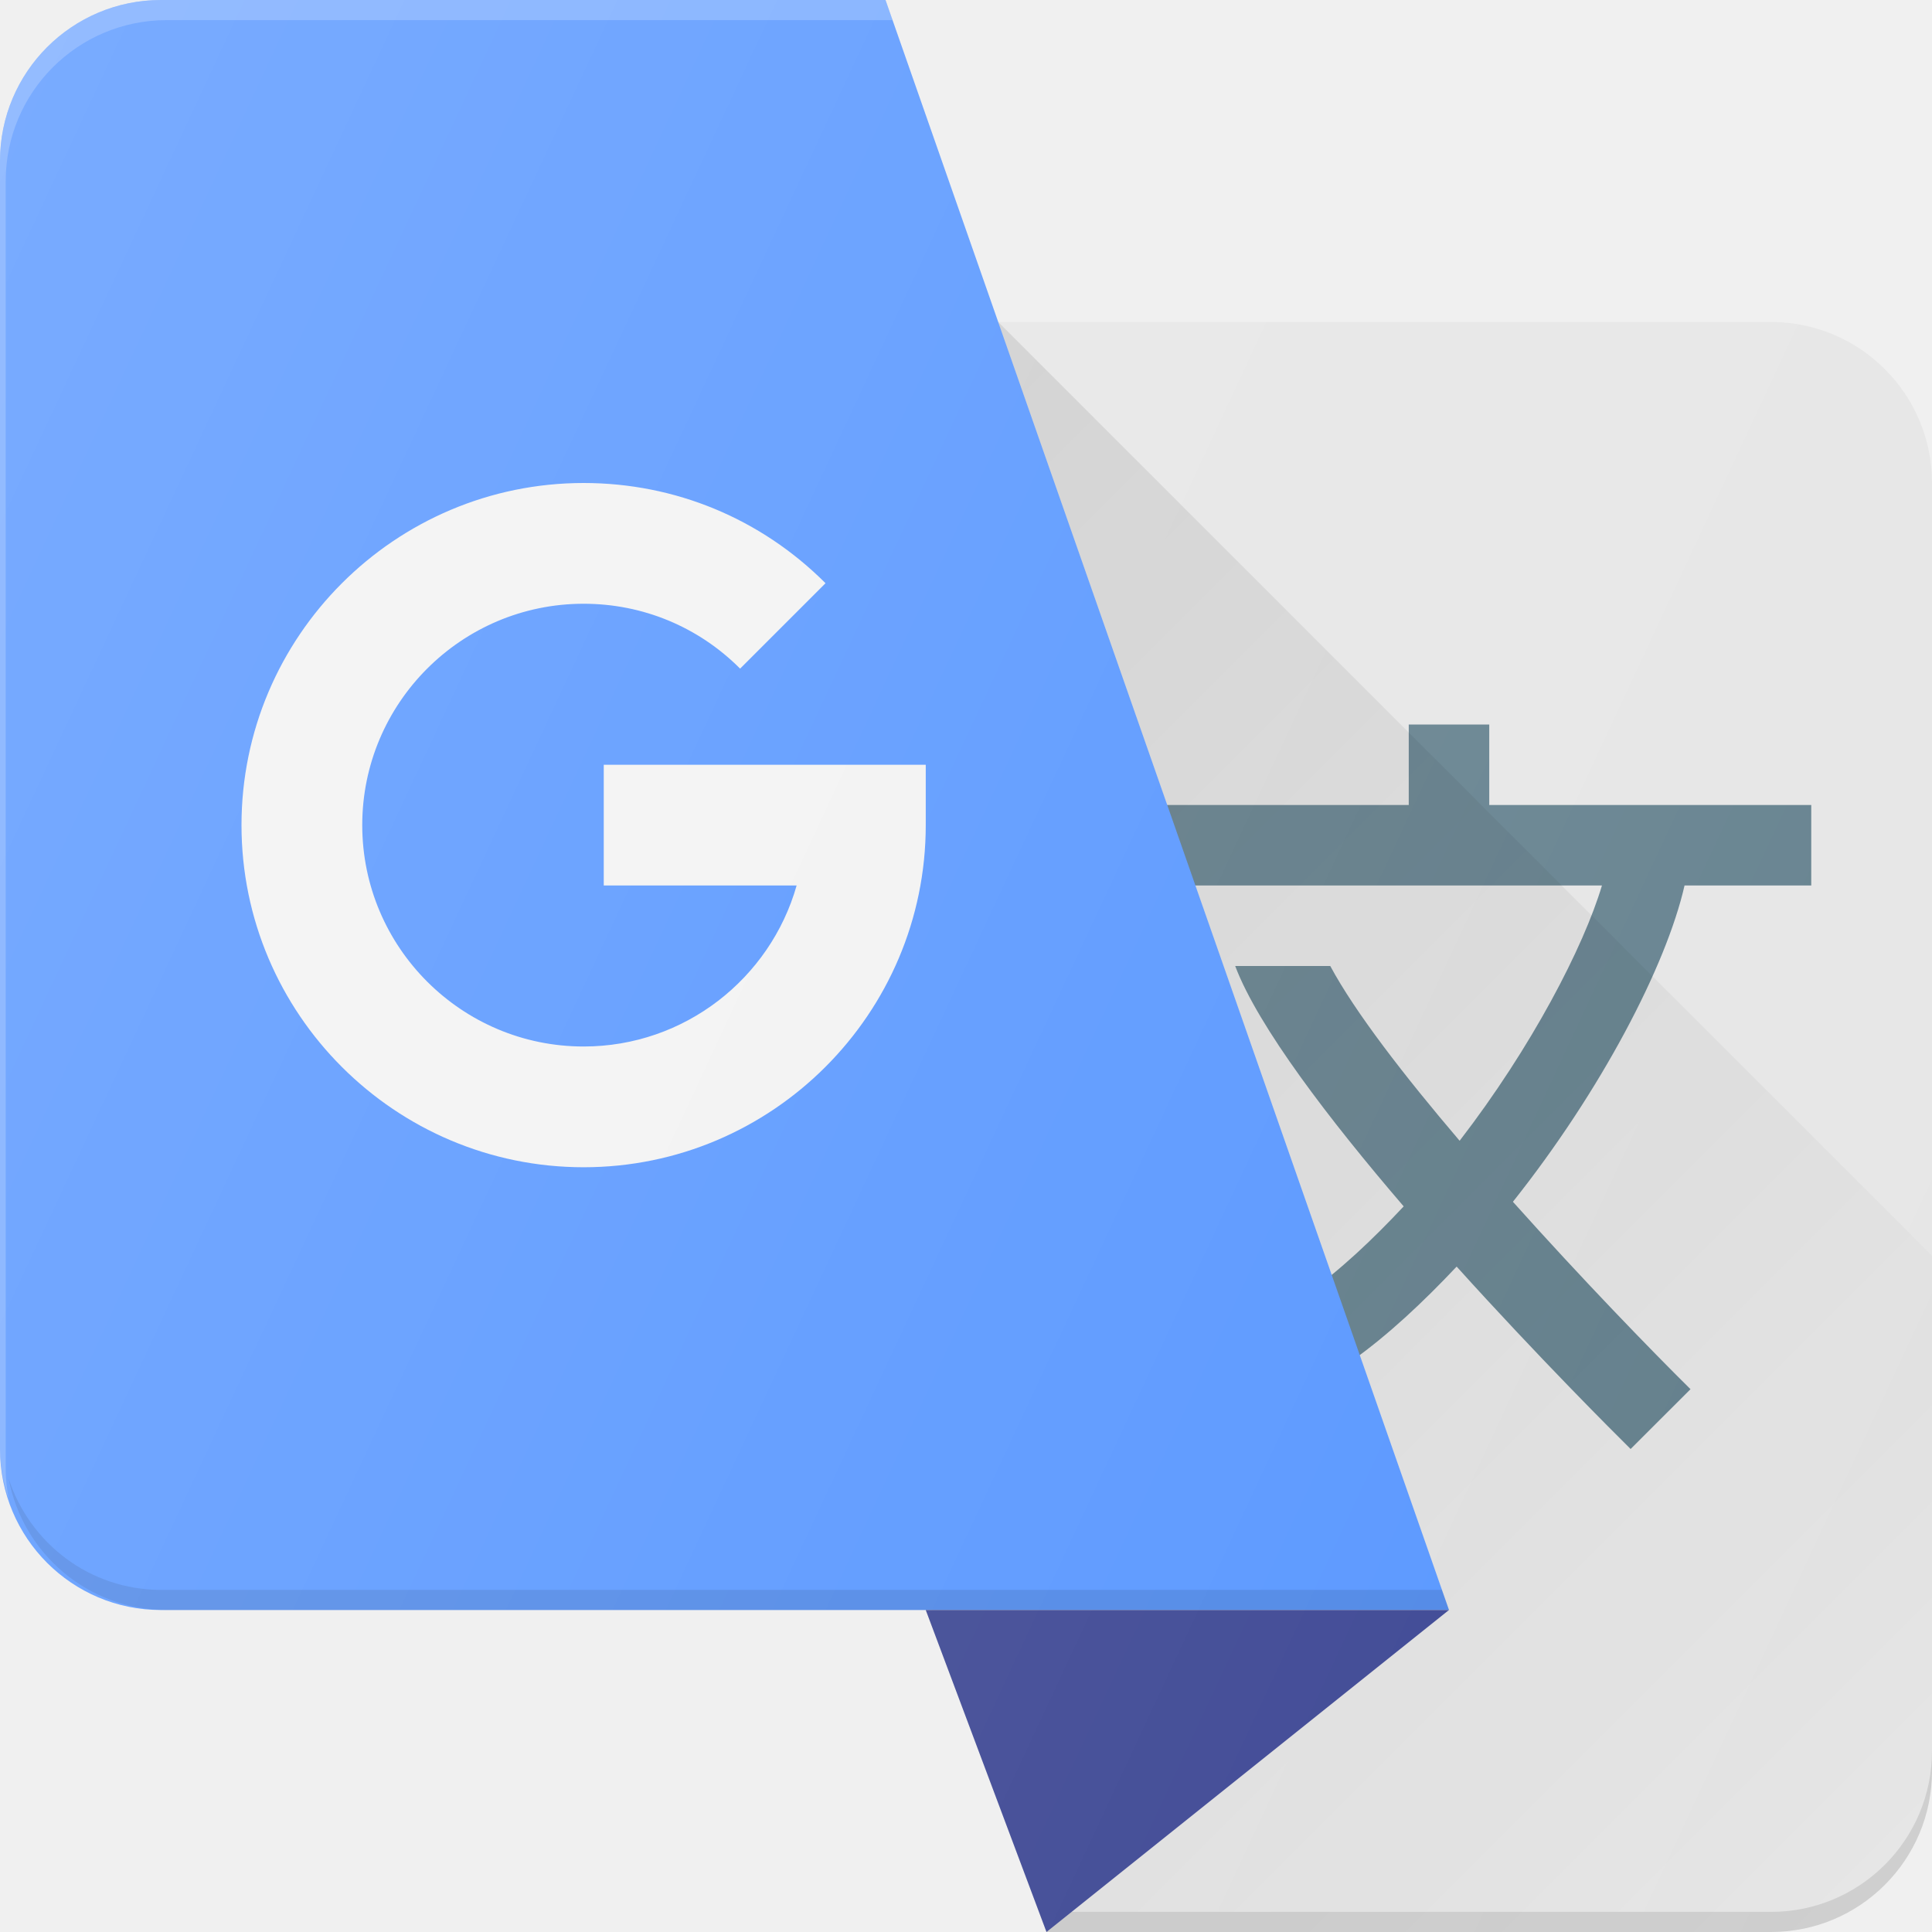
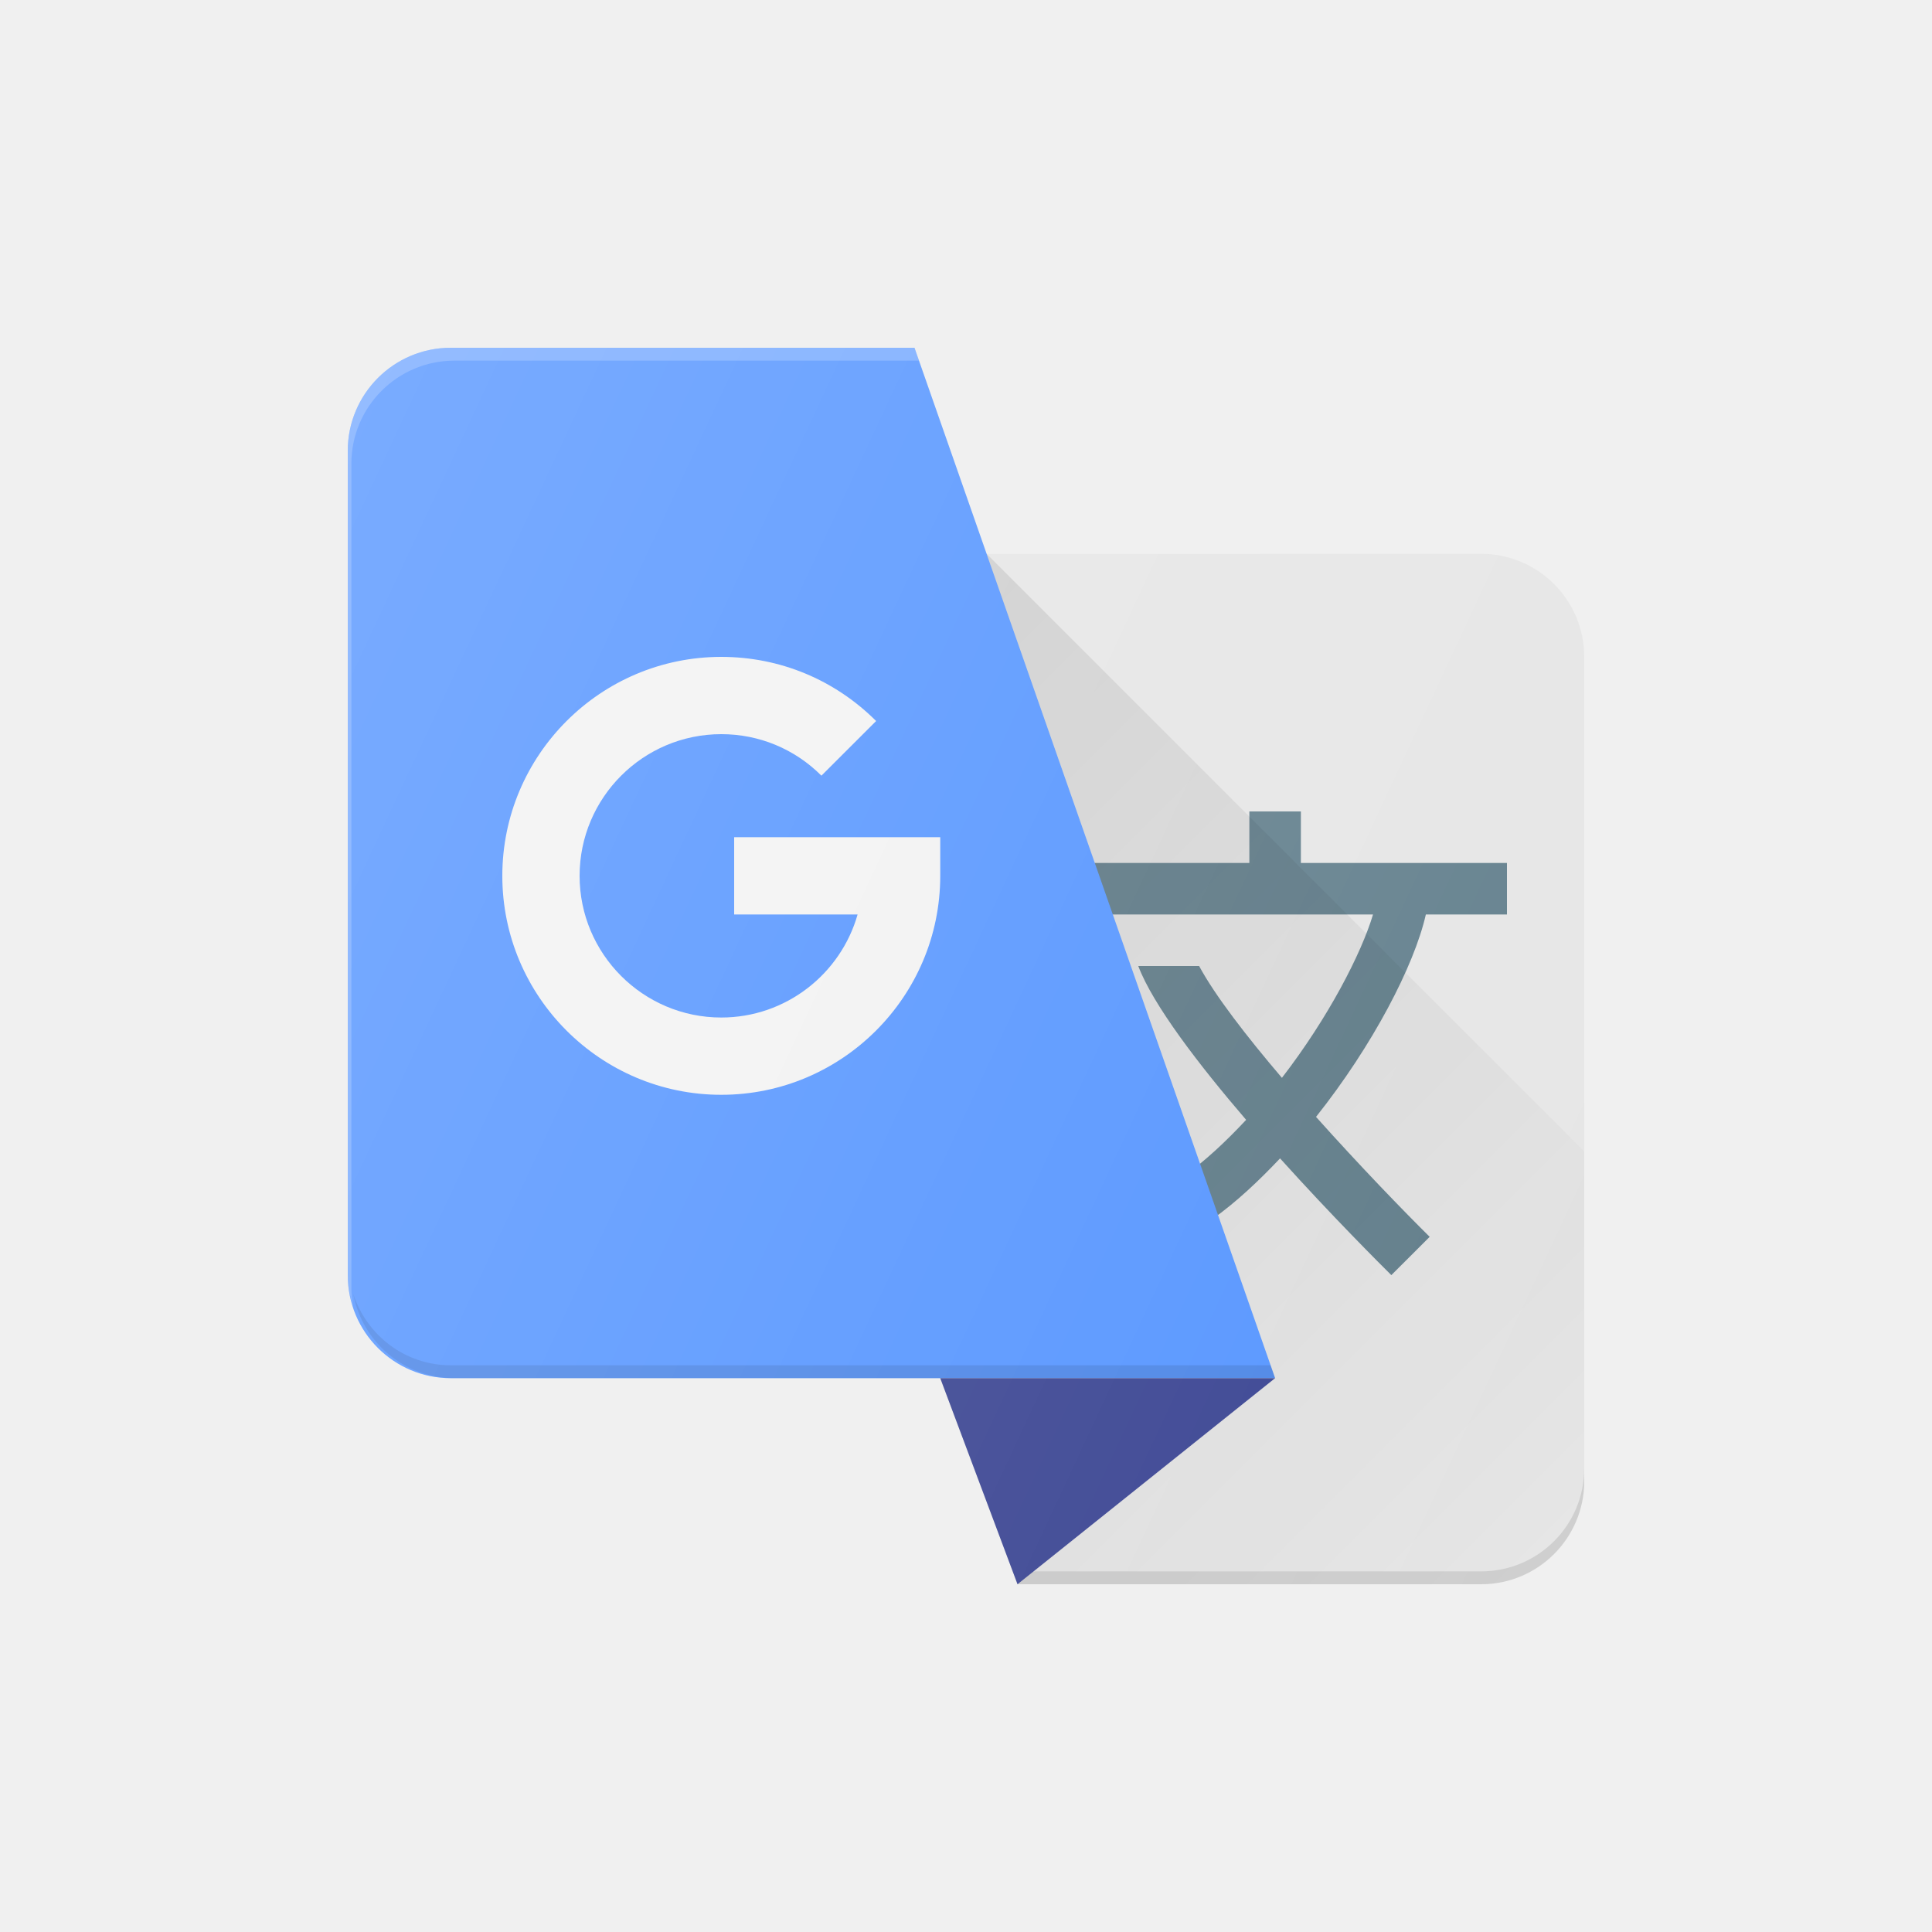
- <svg xmlns="http://www.w3.org/2000/svg" enable-background="new 0 0 24 24" id="Layer_1" version="1.1" viewBox="0 0 24 24" xml:space="preserve">
-   <g>
-     <path d="M5.5,4H22c1.105,0,2,0.895,2,2v16c0,1.105-0.895,2-2,2h-9L5.5,4z" fill="#E6E6E6" />
-     <path d="M14,11h5.9c-0.228,0.763-0.87,2.006-1.768,3.171   C17.446,13.366,16.835,12.577,16.525,12H15.344c0.284,0.754,1.177,1.919,2.093,2.986   c-0.383,0.409-0.789,0.795-1.227,1.106c-0.225,0.16-0.278,0.472-0.118,0.697   C16.19,16.927,16.344,17,16.5,17c0.1,0,0.201-0.03,0.289-0.092   c0.456-0.324,0.891-0.734,1.306-1.174C19.108,16.857,20.054,17.8,20.256,18   L21,17.257c-0.494-0.488-1.355-1.377-2.206-2.328   C19.889,13.55,20.699,11.998,20.926,11H22.5v-1h-4V9h-1v1H14V11z" fill="#64818E" />
-     <path d="M11,0H2C0.895,0,0,0.895,0,2v16c0,1.105,0.895,2,2,2h16L11,0z" fill="#5796FF" />
-     <path d="M13,24h9c1.105,0,2-0.895,2-2v-0.25c0,1.105-0.895,2-2,2h-9V24z" opacity="0.1" />
-     <path d="M11,0H2C0.895,0,0,0.895,0,2v16c0,0.218,0.044,0.424,0.108,0.62   C0.085,18.5,0.071,18.377,0.071,18.25v-16c0-1.105,0.895-2,2-2h9.017L11,0z" fill="#FFFFFF" opacity="0.2" />
-     <path d="M17.912,19.75H2c-0.887,0-1.63-0.581-1.892-1.38   C0.282,19.297,1.093,20,2.071,20H18L17.912,19.75z" opacity="0.1" />
-     <path d="M7.25,14.5C4.907,14.5,3,12.593,3,10.25S4.907,6,7.25,6   c1.135,0,2.203,0.442,3.005,1.245L9.194,8.306C8.675,7.786,7.984,7.5,7.25,7.5   c-1.517,0-2.75,1.233-2.75,2.75S5.733,13,7.25,13c1.256,0,2.319-0.847,2.646-2H7.5V9.5h4v0.75   C11.5,12.593,9.593,14.5,7.25,14.5z" fill="#F2F2F2" />
-     <polygon fill="#3C4693" points="18,20 13,24 11.5,20  " />
-     <linearGradient gradientUnits="userSpaceOnUse" id="SVGID_1_" x1="7.55" x2="22.764" y1="8.85" y2="24.064">
-       <stop offset="0" style="stop-color:#000000;stop-opacity:0.1" />
-       <stop offset="1" style="stop-color:#000000;stop-opacity:0" />
+ <svg xmlns="http://www.w3.org/2000/svg" width="150" height="150" viewBox="0 0 150 150" fill="none">
+   <path d="M49 43H115C119.418 43 123 46.582 123 51V115C123 119.418 119.418 123 115 123H79L49 43Z" fill="#E6E6E6" />
+   <path d="M83 71H106.601C105.688 74.05 103.122 79.026 99.528 83.683C96.786 80.463 94.341 77.308 93.099 75H88.375C89.51 78.015 93.083 82.675 96.749 86.945C95.217 88.582 93.594 90.124 91.842 91.369C90.941 92.01 90.731 93.258 91.369 94.158C91.76 94.707 92.375 95 93.002 95C93.402 95 93.807 94.881 94.158 94.631C95.983 93.334 97.722 91.694 99.383 89.936C103.433 94.43 107.216 98.202 108.023 99L111 96.027C109.025 94.076 105.58 90.52 102.176 86.715C106.557 81.202 109.798 74.99 110.703 71H117V67H101V63H97V67H83V71Z" fill="#64818E" />
+   <path d="M71 27H35C30.582 27 27 30.582 27 35V99C27 103.418 30.582 107 35 107H99L71 27Z" fill="#5796FF" />
+   <path opacity="0.1" d="M79 123H115C119.418 123 123 119.418 123 115V114C123 118.418 119.418 122 115 122H79V123Z" fill="black" />
+   <path opacity="0.2" d="M71 27H35C30.582 27 27 30.581 27 35V99C27 99.871 27.174 100.694 27.432 101.479C27.342 100.999 27.282 100.507 27.282 100V36C27.282 31.581 30.864 28 35.282 28H71.351L71 27Z" fill="white" />
+   <path opacity="0.1" d="M98.65 106H35C31.453 106 28.48 103.676 27.432 100.479C28.127 104.189 31.371 107 35.282 107H99L98.65 106Z" fill="black" />
+   <path d="M56 85C46.627 85 39 77.373 39 68C39 58.627 46.627 51 56 51C60.541 51 64.811 52.77 68.022 55.98L63.775 60.223C61.699 58.145 58.938 57 56 57C49.934 57 45 61.934 45 68C45 74.066 49.934 79 56 79C61.025 79 65.275 75.611 66.584 71H57V65H73V68C73 77.373 65.373 85 56 85Z" fill="#F2F2F2" />
+   <path d="M99 107L79 123L73 107H99Z" fill="#3C4693" />
+   <path d="M76.6 43V43L99 107L79 123H115C119.418 123 123 119.418 123 115V89.4L76.6 43Z" fill="url(#paint0_linear_1_9)" />
+   <path d="M115 43H76.6L71 27H35C30.582 27 27 30.581 27 35V99C27 103.418 30.582 107 35 107H73L79 123H115C119.418 123 123 119.418 123 115V51C123 46.581 119.418 43 115 43Z" fill="url(#paint1_linear_1_9)" />
+   <defs>
+     <linearGradient id="paint0_linear_1_9" x1="57.2" y1="62.4" x2="118.057" y2="123.257" gradientUnits="userSpaceOnUse">
+       <stop stop-opacity="0.1" />
+       <stop offset="1" stop-opacity="0" />
    </linearGradient>
-     <path d="M12.4,4v0L18,20l-5,4h9c1.105,0,2-0.895,2-2v-6.4L12.4,4z" fill="url(#SVGID_1_)" />
-     <linearGradient gradientUnits="userSpaceOnUse" id="SVGID_2_" x1="-1.857" x2="25.857" y1="5.538" y2="18.462">
-       <stop offset="0" style="stop-color:#FFFFFF;stop-opacity:0.2" />
-       <stop offset="1" style="stop-color:#FFFFFF;stop-opacity:0" />
+     <linearGradient id="paint1_linear_1_9" x1="19.571" y1="49.153" x2="130.429" y2="100.847" gradientUnits="userSpaceOnUse">
+       <stop stop-color="white" stop-opacity="0.2" />
+       <stop offset="1" stop-color="white" stop-opacity="0" />
    </linearGradient>
-     <path d="M22,4h-9.6L11,0H2C0.895,0,0,0.895,0,2v16c0,1.105,0.895,2,2,2h9.5l1.5,4h9   c1.105,0,2-0.895,2-2V6C24,4.895,23.105,4,22,4z" fill="url(#SVGID_2_)" />
-   </g>
-   <g />
-   <g />
-   <g />
-   <g />
-   <g />
-   <g />
-   <g />
-   <g />
-   <g />
-   <g />
-   <g />
-   <g />
-   <g />
-   <g />
-   <g />
+   </defs>
</svg>
